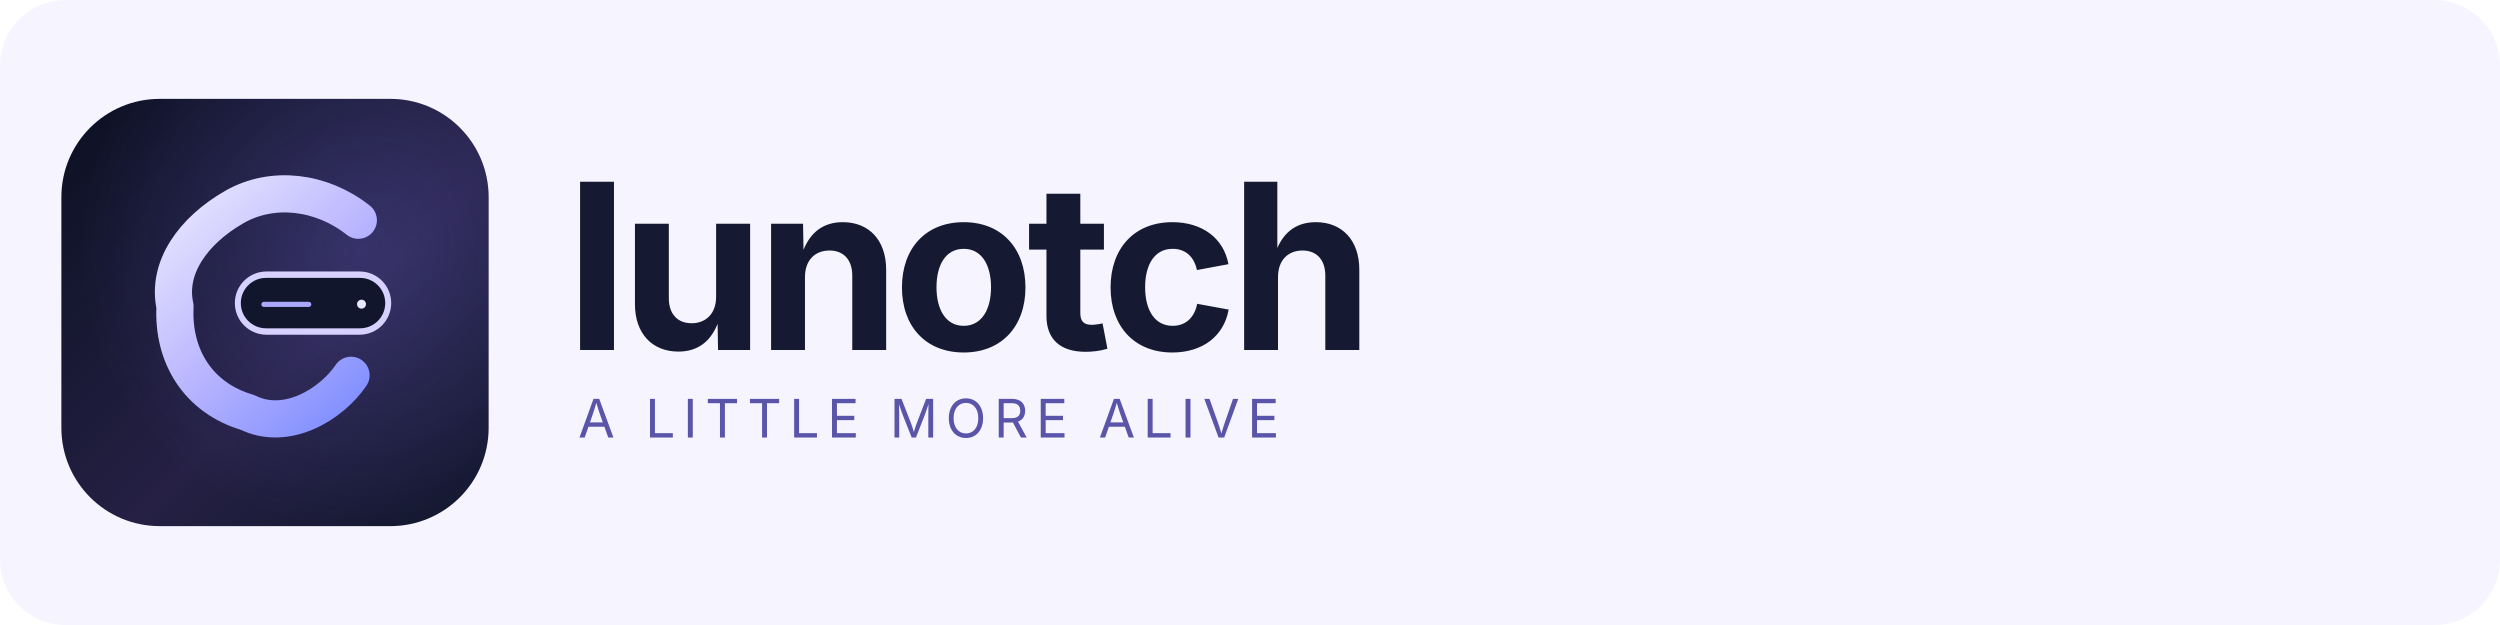
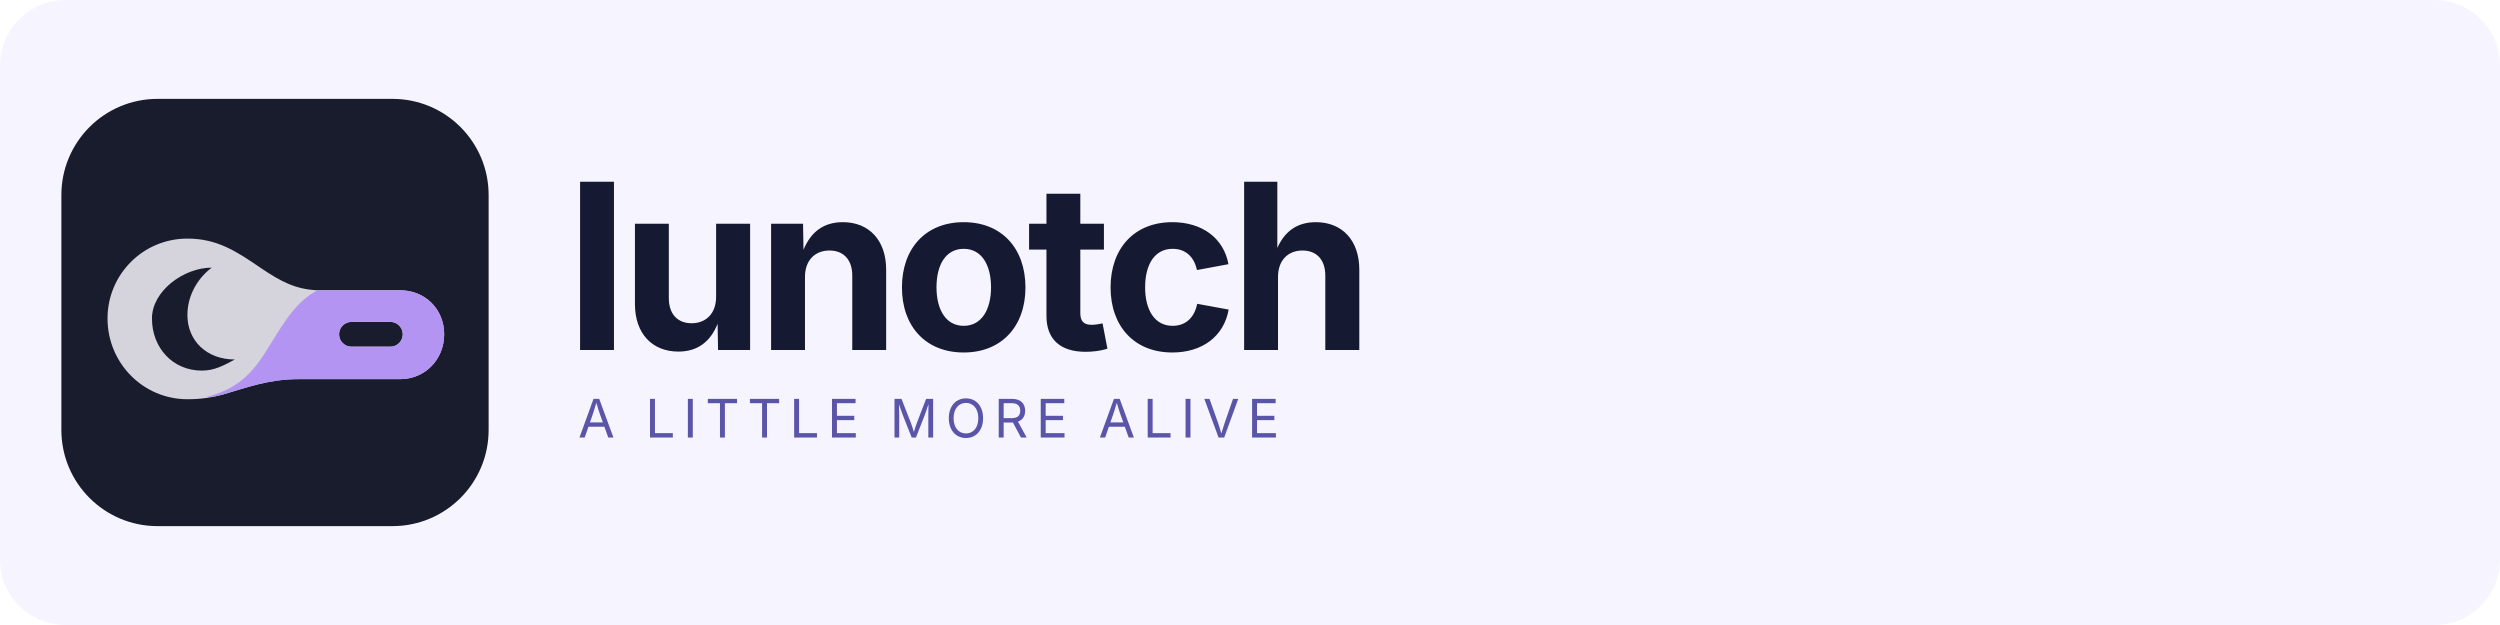
<svg xmlns="http://www.w3.org/2000/svg" width="1600" height="400" viewBox="0 0 1600 400" role="img" aria-label="Lunotch wordmark">
  <rect width="1600" height="400" rx="42" fill="#F6F5FF" />
  <svg x="36" y="60" width="280" height="280" viewBox="0 0 1024 1024">
-     <defs>
-       <linearGradient id="tile" x1="0" y1="0" x2="1" y2="1">
-         <stop stop-color="#0B1022" />
-         <stop offset=".58" stop-color="#252044" />
-         <stop offset="1" stop-color="#10162B" />
-       </linearGradient>
-       <radialGradient id="glow" cx="70%" cy="35%" r="66%">
-         <stop stop-color="#716BDE" stop-opacity=".26" />
-         <stop offset="1" stop-color="#716BDE" stop-opacity="0" />
-       </radialGradient>
-       <linearGradient id="orbit" x1="270" y1="245" x2="750" y2="755" gradientUnits="userSpaceOnUse">
-         <stop stop-color="#E9E6FF" />
-         <stop offset=".5" stop-color="#B9B5FF" />
-         <stop offset="1" stop-color="#7889FF" />
-       </linearGradient>
-     </defs>
-     <rect x="12" y="12" width="1000" height="1000" rx="230" fill="url(#tile)" />
-     <rect x="12" y="12" width="1000" height="1000" rx="230" fill="url(#glow)" />
-     <path d="M 707 296 C 621 228 506 214 417 265 C 321 320 258 407 278 498 C 272 614 332 712 448 746 C 539 791 644 727 690 659" fill="none" stroke="url(#orbit)" stroke-width="87" stroke-linecap="round" stroke-linejoin="round" />
-     <rect x="418" y="416" width="366" height="148" rx="74" fill="#D6D1FF" />
-     <rect x="432" y="431" width="338" height="118" rx="59" fill="#11162D" />
-     <rect x="480" y="487" width="117" height="12" rx="6" fill="#AAA7FF" />
-     <circle cx="714.5" cy="492.5" r="10.5" fill="#E6E9FF" />
+     <rect x="12" y="12" width="1000" height="1000" rx="225" fill="#181c2c" />
+     <path fill="#d5d4dd" fill-rule="evenodd" d="M 120 526 C 120 423 203 339 307 339 C 377 339 422 369 479 408 C 525 439 560 458 612 460 L 805 460 C 863 460 908 504 908 563 C 908 622 863 668 805 668 L 567 668 C 497 668 445 688 390 704 C 365 711 338 715 307 715 C 203 715 120 630 120 526 Z M 364 407 C 298 407 224 462 224 526 C 224 594 272 648 341 648 C 370 648 392 636 418 622 C 352 622 307 578 307 518 C 307 470 333 430 364 407 Z M 691 534 H 782 A 29 29 0 0 1 782 592 H 691 A 29 29 0 0 1 691 534 Z" />
+     <path fill="#b494f3" fill-rule="evenodd" d="M 350 710 C 414 694 451 664 485 612 C 524 552 554 489 612 460 L 805 460 C 863 460 908 504 908 563 C 908 622 863 668 805 668 L 567 668 C 497 668 445 688 390 704 C 376 708 363 710 350 710 Z M 691 534 H 782 A 29 29 0 0 1 782 592 H 691 A 29 29 0 0 1 691 534 Z" />
  </svg>
  <text x="362" y="224" fill="#151A32" font-family="SF Pro Display, -apple-system, Helvetica Neue, sans-serif" font-size="148" font-weight="650" letter-spacing="-5">lunotch</text>
  <text x="370" y="280" fill="#5A55A9" font-family="SF Pro Text, -apple-system, Helvetica Neue, sans-serif" font-size="34" letter-spacing="5">A LITTLE MORE ALIVE</text>
</svg>
